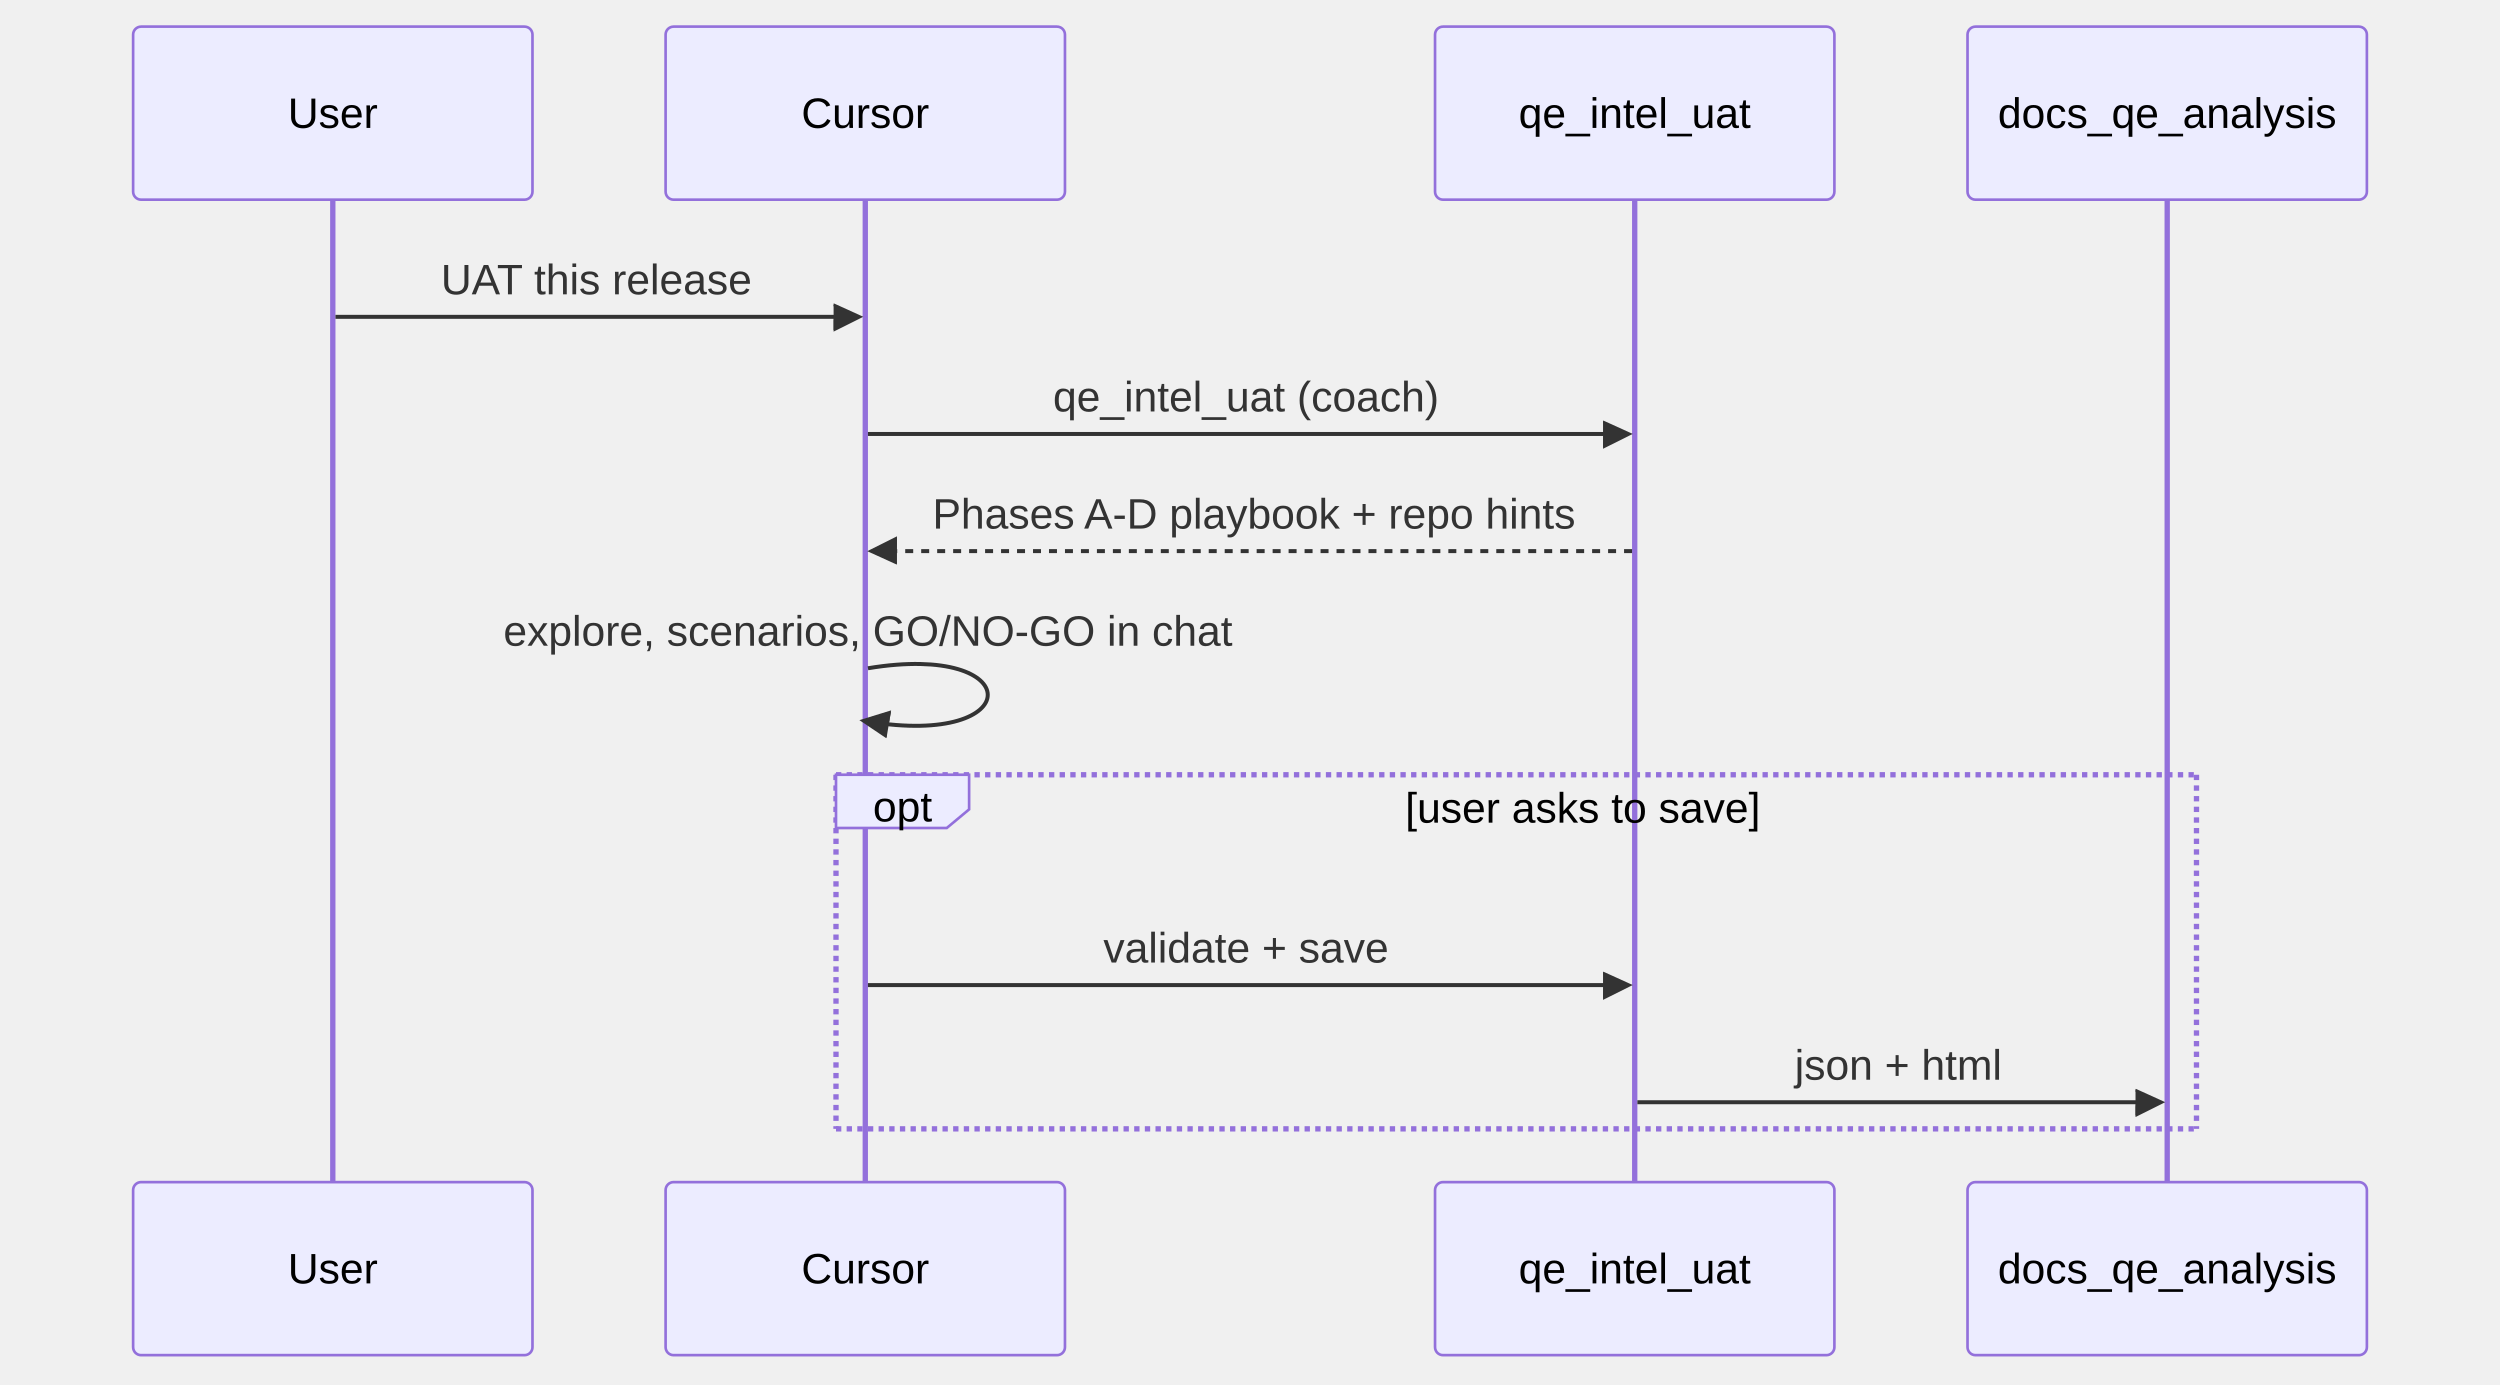
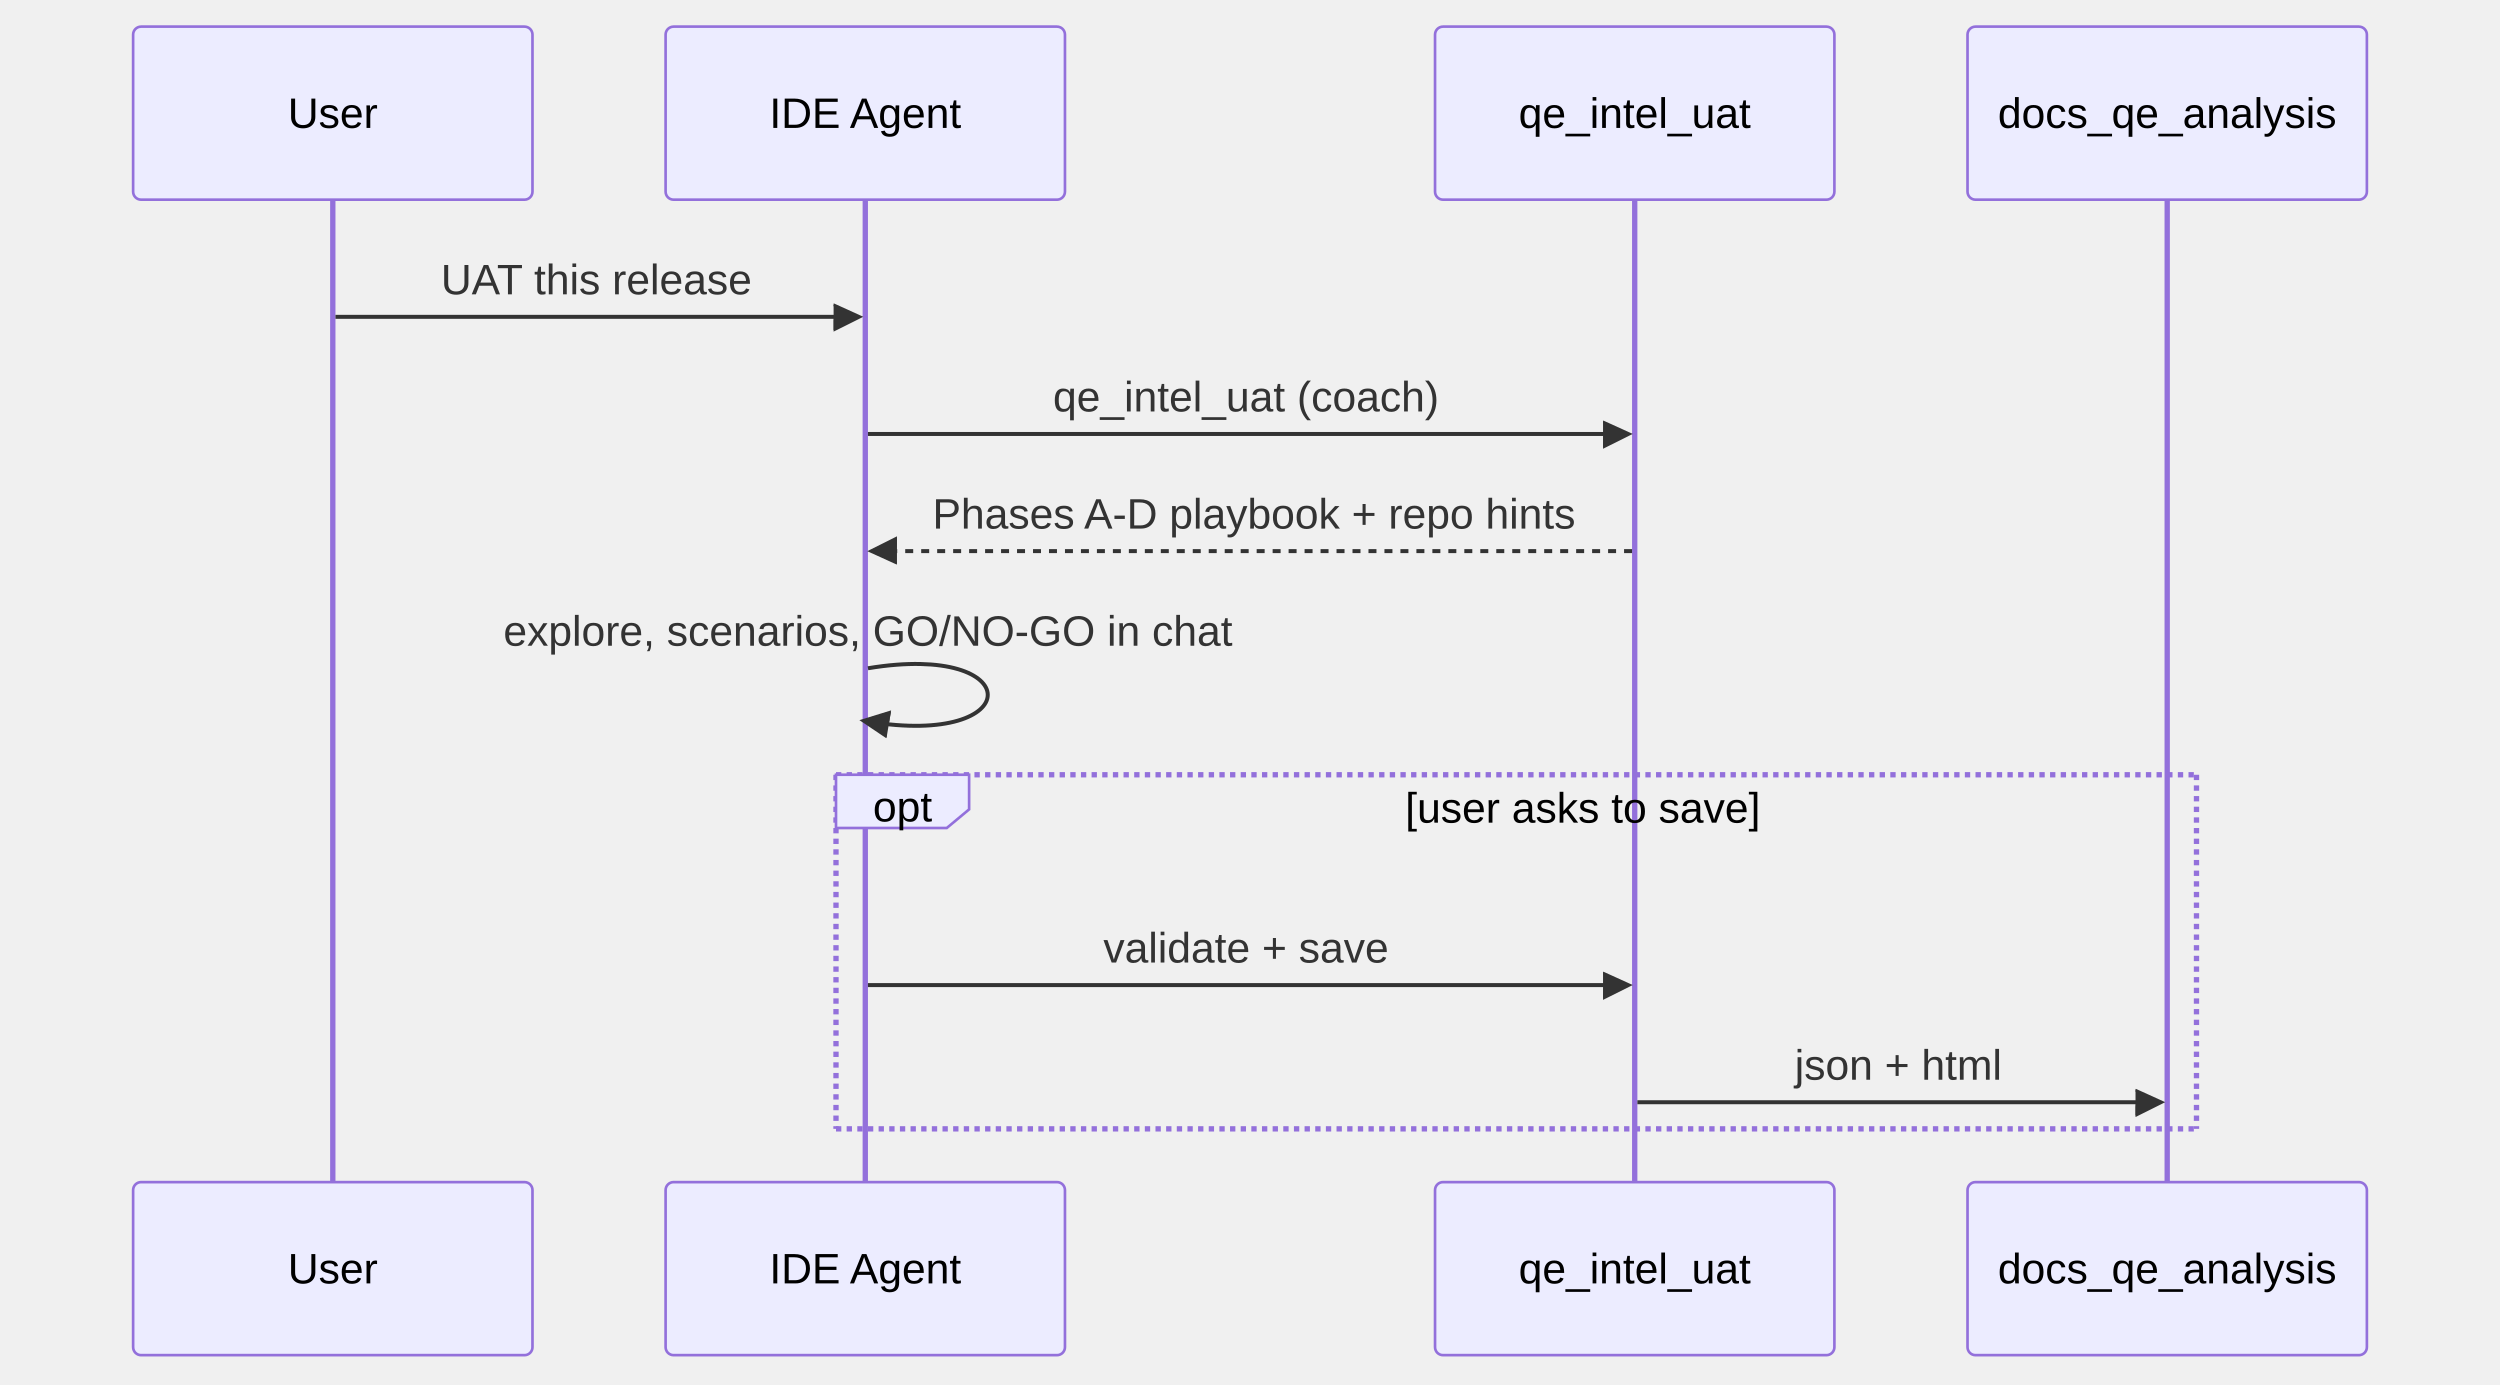
<svg xmlns="http://www.w3.org/2000/svg" id="my-svg" width="100%" style="max-width: 939px; background-color: transparent;" viewBox="-50 -10 939 520" role="graphics-document document" aria-roledescription="sequence">
  <g>
    <rect x="689" y="434" fill="#eaeaea" stroke="#666" width="150" height="65" name="FS" rx="3" ry="3" class="actor actor-bottom" />
    <text x="764" y="466.5" dominant-baseline="central" alignment-baseline="central" class="actor actor-box" style="text-anchor: middle; font-size: 16px; font-weight: 400;">
      <tspan x="764" dy="0">docs_qe_analysis</tspan>
    </text>
  </g>
  <g>
    <rect x="489" y="434" fill="#eaeaea" stroke="#666" width="150" height="65" name="Intel" rx="3" ry="3" class="actor actor-bottom" />
    <text x="564" y="466.5" dominant-baseline="central" alignment-baseline="central" class="actor actor-box" style="text-anchor: middle; font-size: 16px; font-weight: 400;">
      <tspan x="564" dy="0">qe_intel_uat</tspan>
    </text>
  </g>
  <g>
-     <rect x="200" y="434" fill="#eaeaea" stroke="#666" width="150" height="65" name="Cursor" rx="3" ry="3" class="actor actor-bottom" />
+     <rect x="200" y="434" fill="#eaeaea" stroke="#666" width="150" height="65" name="IDEAgent" rx="3" ry="3" class="actor actor-bottom" />
    <text x="275" y="466.5" dominant-baseline="central" alignment-baseline="central" class="actor actor-box" style="text-anchor: middle; font-size: 16px; font-weight: 400;">
-       <tspan x="275" dy="0">Cursor</tspan>
+       <tspan x="275" dy="0">IDE Agent</tspan>
    </text>
  </g>
  <g>
    <rect x="0" y="434" fill="#eaeaea" stroke="#666" width="150" height="65" name="User" rx="3" ry="3" class="actor actor-bottom" />
    <text x="75" y="466.5" dominant-baseline="central" alignment-baseline="central" class="actor actor-box" style="text-anchor: middle; font-size: 16px; font-weight: 400;">
      <tspan x="75" dy="0">User</tspan>
    </text>
  </g>
  <g>
    <line id="actor3" x1="764" y1="65" x2="764" y2="434" class="actor-line 200" stroke-width="0.5px" stroke="#999" name="FS" data-et="life-line" data-id="FS" />
    <g id="root-3" data-et="participant" data-type="participant" data-id="FS">
      <rect x="689" y="0" fill="#eaeaea" stroke="#666" width="150" height="65" name="FS" rx="3" ry="3" class="actor actor-top" />
      <text x="764" y="32.5" dominant-baseline="central" alignment-baseline="central" class="actor actor-box" style="text-anchor: middle; font-size: 16px; font-weight: 400;">
        <tspan x="764" dy="0">docs_qe_analysis</tspan>
      </text>
    </g>
  </g>
  <g>
    <line id="actor2" x1="564" y1="65" x2="564" y2="434" class="actor-line 200" stroke-width="0.5px" stroke="#999" name="Intel" data-et="life-line" data-id="Intel" />
    <g id="root-2" data-et="participant" data-type="participant" data-id="Intel">
      <rect x="489" y="0" fill="#eaeaea" stroke="#666" width="150" height="65" name="Intel" rx="3" ry="3" class="actor actor-top" />
      <text x="564" y="32.5" dominant-baseline="central" alignment-baseline="central" class="actor actor-box" style="text-anchor: middle; font-size: 16px; font-weight: 400;">
        <tspan x="564" dy="0">qe_intel_uat</tspan>
      </text>
    </g>
  </g>
  <g>
-     <line id="actor1" x1="275" y1="65" x2="275" y2="434" class="actor-line 200" stroke-width="0.5px" stroke="#999" name="Cursor" data-et="life-line" data-id="Cursor" />
-     <g id="root-1" data-et="participant" data-type="participant" data-id="Cursor">
-       <rect x="200" y="0" fill="#eaeaea" stroke="#666" width="150" height="65" name="Cursor" rx="3" ry="3" class="actor actor-top" />
+     <line id="actor1" x1="275" y1="65" x2="275" y2="434" class="actor-line 200" stroke-width="0.5px" stroke="#999" name="IDEAgent" data-et="life-line" data-id="IDEAgent" />
+     <g id="root-1" data-et="participant" data-type="participant" data-id="IDEAgent">
+       <rect x="200" y="0" fill="#eaeaea" stroke="#666" width="150" height="65" name="IDEAgent" rx="3" ry="3" class="actor actor-top" />
      <text x="275" y="32.5" dominant-baseline="central" alignment-baseline="central" class="actor actor-box" style="text-anchor: middle; font-size: 16px; font-weight: 400;">
-         <tspan x="275" dy="0">Cursor</tspan>
+         <tspan x="275" dy="0">IDE Agent</tspan>
      </text>
    </g>
  </g>
  <g>
    <line id="actor0" x1="75" y1="65" x2="75" y2="434" class="actor-line 200" stroke-width="0.5px" stroke="#999" name="User" data-et="life-line" data-id="User" />
    <g id="root-0" data-et="participant" data-type="participant" data-id="User">
      <rect x="0" y="0" fill="#eaeaea" stroke="#666" width="150" height="65" name="User" rx="3" ry="3" class="actor actor-top" />
      <text x="75" y="32.5" dominant-baseline="central" alignment-baseline="central" class="actor actor-box" style="text-anchor: middle; font-size: 16px; font-weight: 400;">
        <tspan x="75" dy="0">User</tspan>
      </text>
    </g>
  </g>
  <style>#my-svg{font-family:"trebuchet ms",verdana,arial,sans-serif;font-size:16px;fill:#333;}@keyframes edge-animation-frame{from{stroke-dashoffset:0;}}@keyframes dash{to{stroke-dashoffset:0;}}#my-svg .edge-animation-slow{stroke-dasharray:9,5!important;stroke-dashoffset:900;animation:dash 50s linear infinite;stroke-linecap:round;}#my-svg .edge-animation-fast{stroke-dasharray:9,5!important;stroke-dashoffset:900;animation:dash 20s linear infinite;stroke-linecap:round;}#my-svg .error-icon{fill:#552222;}#my-svg .error-text{fill:#552222;stroke:#552222;}#my-svg .edge-thickness-normal{stroke-width:1px;}#my-svg .edge-thickness-thick{stroke-width:3.5px;}#my-svg .edge-pattern-solid{stroke-dasharray:0;}#my-svg .edge-thickness-invisible{stroke-width:0;fill:none;}#my-svg .edge-pattern-dashed{stroke-dasharray:3;}#my-svg .edge-pattern-dotted{stroke-dasharray:2;}#my-svg .marker{fill:#333333;stroke:#333333;}#my-svg .marker.cross{stroke:#333333;}#my-svg svg{font-family:"trebuchet ms",verdana,arial,sans-serif;font-size:16px;}#my-svg p{margin:0;}#my-svg .actor{stroke:#9370DB;fill:#ECECFF;stroke-width:1;}#my-svg rect.actor.outer-path[data-look="neo"]{filter:drop-shadow(1px 2px 2px rgba(185, 185, 185, 1));}#my-svg rect.note[data-look="neo"]{stroke:#aaaa33;fill:#fff5ad;filter:drop-shadow(1px 2px 2px rgba(185, 185, 185, 1));}#my-svg text.actor&gt;tspan{fill:black;stroke:none;}#my-svg .actor-line{stroke:#9370DB;}#my-svg .innerArc{stroke-width:1.5;stroke-dasharray:none;}#my-svg .messageLine0{stroke-width:1.5;stroke-dasharray:none;stroke:#333;}#my-svg .messageLine1{stroke-width:1.5;stroke-dasharray:2,2;stroke:#333;}#my-svg [id$="-arrowhead"] path{fill:#333;stroke:#333;}#my-svg .sequenceNumber{fill:white;}#my-svg [id$="-sequencenumber"]{fill:#333;}#my-svg [id$="-crosshead"] path{fill:#333;stroke:#333;}#my-svg .messageText{fill:#333;stroke:none;}#my-svg .labelBox{stroke:#9370DB;fill:#ECECFF;filter:none;}#my-svg .labelText,#my-svg .labelText&gt;tspan{fill:black;stroke:none;}#my-svg .loopText,#my-svg .loopText&gt;tspan{fill:black;stroke:none;}#my-svg .sectionTitle,#my-svg .sectionTitle&gt;tspan{fill:black;stroke:none;}#my-svg .loopLine{stroke-width:2px;stroke-dasharray:2,2;stroke:#9370DB;fill:#9370DB;}#my-svg .note{stroke:#aaaa33;fill:#fff5ad;}#my-svg .noteText,#my-svg .noteText&gt;tspan{fill:black;stroke:none;font-weight:normal;}#my-svg .activation0{fill:#f4f4f4;stroke:#666;}#my-svg .activation1{fill:#f4f4f4;stroke:#666;}#my-svg .activation2{fill:#f4f4f4;stroke:#666;}#my-svg .actorPopupMenu{position:absolute;}#my-svg .actorPopupMenuPanel{position:absolute;fill:#ECECFF;box-shadow:0px 8px 16px 0px rgba(0,0,0,0.2);filter:drop-shadow(3px 5px 2px rgb(0 0 0 / 0.4));}#my-svg .actor-man circle,#my-svg line{fill:#ECECFF;stroke-width:2px;}#my-svg g rect.rect{filter:drop-shadow(1px 2px 2px rgba(185, 185, 185, 1));stroke:#9370DB;}#my-svg .node .neo-node{stroke:#9370DB;}#my-svg [data-look="neo"].node rect,#my-svg [data-look="neo"].cluster rect,#my-svg [data-look="neo"].node polygon{stroke:#9370DB;filter:drop-shadow(1px 2px 2px rgba(185, 185, 185, 1));}#my-svg [data-look="neo"].node path{stroke:#9370DB;stroke-width:1px;}#my-svg [data-look="neo"].node .outer-path{filter:drop-shadow(1px 2px 2px rgba(185, 185, 185, 1));}#my-svg [data-look="neo"].node .neo-line path{stroke:#9370DB;filter:none;}#my-svg [data-look="neo"].node circle{stroke:#9370DB;filter:drop-shadow(1px 2px 2px rgba(185, 185, 185, 1));}#my-svg [data-look="neo"].node circle .state-start{fill:#000000;}#my-svg [data-look="neo"].icon-shape .icon{fill:#9370DB;filter:drop-shadow(1px 2px 2px rgba(185, 185, 185, 1));}#my-svg [data-look="neo"].icon-shape .icon-neo path{stroke:#9370DB;filter:drop-shadow(1px 2px 2px rgba(185, 185, 185, 1));}#my-svg :root{--mermaid-font-family:"trebuchet ms",verdana,arial,sans-serif;}</style>
  <g />
  <defs>
    <symbol id="my-svg-computer" width="24" height="24">
      <path transform="scale(.5)" d="M2 2v13h20v-13h-20zm18 11h-16v-9h16v9zm-10.228 6l.466-1h3.524l.467 1h-4.457zm14.228 3h-24l2-6h2.104l-1.33 4h18.45l-1.297-4h2.073l2 6zm-5-10h-14v-7h14v7z" />
    </symbol>
  </defs>
  <defs>
    <symbol id="my-svg-database" fill-rule="evenodd" clip-rule="evenodd">
      <path transform="scale(.5)" d="M12.258.001l.256.004.255.005.253.008.251.01.249.012.247.015.246.016.242.019.241.02.239.023.236.024.233.027.231.028.229.031.225.032.223.034.22.036.217.038.214.04.211.041.208.043.205.045.201.046.198.048.194.05.191.051.187.053.183.054.18.056.175.057.172.059.168.06.163.061.16.063.155.064.15.066.074.033.073.033.071.034.07.034.069.035.068.035.067.035.066.035.064.036.064.036.062.036.06.036.06.037.058.037.058.037.055.038.055.038.053.038.052.038.051.039.05.039.048.039.047.039.045.04.044.04.043.04.041.04.04.041.039.041.037.041.036.041.034.041.033.042.032.042.03.042.029.042.027.042.026.043.024.043.023.043.021.043.02.043.018.044.017.043.015.044.013.044.012.044.011.045.009.044.007.045.006.045.004.045.002.045.001.045v17l-.001.045-.002.045-.004.045-.006.045-.007.045-.009.044-.011.045-.012.044-.013.044-.015.044-.017.043-.018.044-.02.043-.021.043-.023.043-.024.043-.026.043-.027.042-.029.042-.03.042-.032.042-.033.042-.034.041-.036.041-.037.041-.039.041-.04.041-.041.04-.043.04-.044.04-.045.04-.047.039-.048.039-.05.039-.051.039-.052.038-.053.038-.055.038-.055.038-.058.037-.058.037-.06.037-.06.036-.062.036-.064.036-.064.036-.066.035-.067.035-.068.035-.069.035-.07.034-.071.034-.073.033-.074.033-.15.066-.155.064-.16.063-.163.061-.168.06-.172.059-.175.057-.18.056-.183.054-.187.053-.191.051-.194.05-.198.048-.201.046-.205.045-.208.043-.211.041-.214.04-.217.038-.22.036-.223.034-.225.032-.229.031-.231.028-.233.027-.236.024-.239.023-.241.02-.242.019-.246.016-.247.015-.249.012-.251.01-.253.008-.255.005-.256.004-.258.001-.258-.001-.256-.004-.255-.005-.253-.008-.251-.01-.249-.012-.247-.015-.245-.016-.243-.019-.241-.02-.238-.023-.236-.024-.234-.027-.231-.028-.228-.031-.226-.032-.223-.034-.22-.036-.217-.038-.214-.04-.211-.041-.208-.043-.204-.045-.201-.046-.198-.048-.195-.05-.19-.051-.187-.053-.184-.054-.179-.056-.176-.057-.172-.059-.167-.06-.164-.061-.159-.063-.155-.064-.151-.066-.074-.033-.072-.033-.072-.034-.07-.034-.069-.035-.068-.035-.067-.035-.066-.035-.064-.036-.063-.036-.062-.036-.061-.036-.06-.037-.058-.037-.057-.037-.056-.038-.055-.038-.053-.038-.052-.038-.051-.039-.049-.039-.049-.039-.046-.039-.046-.04-.044-.04-.043-.04-.041-.04-.04-.041-.039-.041-.037-.041-.036-.041-.034-.041-.033-.042-.032-.042-.03-.042-.029-.042-.027-.042-.026-.043-.024-.043-.023-.043-.021-.043-.02-.043-.018-.044-.017-.043-.015-.044-.013-.044-.012-.044-.011-.045-.009-.044-.007-.045-.006-.045-.004-.045-.002-.045-.001-.045v-17l.001-.045.002-.045.004-.045.006-.045.007-.045.009-.044.011-.045.012-.044.013-.044.015-.044.017-.043.018-.044.02-.043.021-.043.023-.043.024-.043.026-.043.027-.042.029-.042.03-.042.032-.042.033-.042.034-.041.036-.041.037-.041.039-.041.04-.041.041-.04.043-.04.044-.04.046-.04.046-.039.049-.039.049-.039.051-.039.052-.038.053-.038.055-.038.056-.038.057-.037.058-.037.06-.037.061-.036.062-.036.063-.036.064-.036.066-.035.067-.035.068-.035.069-.035.07-.034.072-.034.072-.033.074-.033.151-.066.155-.064.159-.063.164-.061.167-.06.172-.059.176-.057.179-.056.184-.054.187-.053.19-.051.195-.05.198-.048.201-.046.204-.045.208-.043.211-.041.214-.04.217-.038.22-.036.223-.034.226-.032.228-.031.231-.028.234-.027.236-.024.238-.023.241-.02.243-.019.245-.016.247-.015.249-.012.251-.01.253-.008.255-.005.256-.004.258-.001.258.001zm-9.258 20.499v.01l.001.021.003.021.004.022.005.021.006.022.007.022.009.023.01.022.011.023.012.023.013.023.015.023.016.024.017.023.018.024.019.024.021.024.022.025.023.024.024.025.052.049.056.05.061.051.066.051.07.051.075.051.079.052.084.052.088.052.092.052.097.052.102.051.105.052.11.052.114.051.119.051.123.051.127.05.131.05.135.05.139.048.144.049.147.047.152.047.155.047.16.045.163.045.167.043.171.043.176.041.178.041.183.039.187.039.19.037.194.035.197.035.202.033.204.031.209.03.212.029.216.027.219.025.222.024.226.021.23.02.233.018.236.016.24.015.243.012.246.01.249.008.253.005.256.004.259.001.26-.001.257-.004.254-.005.25-.008.247-.011.244-.012.241-.014.237-.016.233-.018.231-.021.226-.021.224-.024.22-.026.216-.027.212-.028.21-.031.205-.031.202-.034.198-.034.194-.036.191-.037.187-.039.183-.04.179-.04.175-.042.172-.043.168-.044.163-.045.16-.046.155-.046.152-.047.148-.048.143-.049.139-.049.136-.05.131-.05.126-.05.123-.051.118-.052.114-.051.11-.052.106-.052.101-.052.096-.052.092-.052.088-.053.083-.051.079-.052.074-.052.07-.051.065-.051.06-.051.056-.05.051-.05.023-.024.023-.025.021-.024.02-.024.019-.024.018-.024.017-.024.015-.023.014-.024.013-.023.012-.023.01-.023.01-.022.008-.022.006-.022.006-.022.004-.022.004-.021.001-.021.001-.021v-4.127l-.077.055-.08.053-.083.054-.085.053-.087.052-.09.052-.093.051-.095.05-.097.05-.1.049-.102.049-.105.048-.106.047-.109.047-.111.046-.114.045-.115.045-.118.044-.12.043-.122.042-.124.042-.126.041-.128.04-.13.04-.132.038-.134.038-.135.037-.138.037-.139.035-.142.035-.143.034-.144.033-.147.032-.148.031-.15.03-.151.03-.153.029-.154.027-.156.027-.158.026-.159.025-.161.024-.162.023-.163.022-.165.021-.166.02-.167.019-.169.018-.169.017-.171.016-.173.015-.173.014-.175.013-.175.012-.177.011-.178.01-.179.008-.179.008-.181.006-.182.005-.182.004-.184.003-.184.002h-.37l-.184-.002-.184-.003-.182-.004-.182-.005-.181-.006-.179-.008-.179-.008-.178-.01-.176-.011-.176-.012-.175-.013-.173-.014-.172-.015-.171-.016-.17-.017-.169-.018-.167-.019-.166-.02-.165-.021-.163-.022-.162-.023-.161-.024-.159-.025-.157-.026-.156-.027-.155-.027-.153-.029-.151-.03-.15-.03-.148-.031-.146-.032-.145-.033-.143-.034-.141-.035-.14-.035-.137-.037-.136-.037-.134-.038-.132-.038-.13-.04-.128-.04-.126-.041-.124-.042-.122-.042-.12-.044-.117-.043-.116-.045-.113-.045-.112-.046-.109-.047-.106-.047-.105-.048-.102-.049-.1-.049-.097-.05-.095-.05-.093-.052-.09-.051-.087-.052-.085-.053-.083-.054-.08-.054-.077-.054v4.127zm0-5.654v.011l.001.021.003.021.004.021.005.022.006.022.007.022.009.022.01.022.011.023.012.023.013.023.015.024.016.023.017.024.018.024.019.024.021.024.022.024.023.025.024.024.052.05.056.05.061.05.066.051.07.051.075.052.079.051.084.052.088.052.092.052.097.052.102.052.105.052.11.051.114.051.119.052.123.05.127.051.131.05.135.049.139.049.144.048.147.048.152.047.155.046.16.045.163.045.167.044.171.042.176.042.178.04.183.04.187.038.19.037.194.036.197.034.202.033.204.032.209.03.212.028.216.027.219.025.222.024.226.022.23.02.233.018.236.016.24.014.243.012.246.01.249.008.253.006.256.003.259.001.26-.001.257-.003.254-.006.25-.008.247-.01.244-.012.241-.015.237-.016.233-.018.231-.02.226-.022.224-.024.22-.025.216-.027.212-.029.21-.03.205-.032.202-.033.198-.035.194-.036.191-.037.187-.039.183-.039.179-.041.175-.042.172-.043.168-.044.163-.045.16-.045.155-.047.152-.047.148-.048.143-.048.139-.05.136-.049.131-.05.126-.051.123-.051.118-.051.114-.052.11-.052.106-.052.101-.052.096-.052.092-.052.088-.052.083-.052.079-.052.074-.051.07-.052.065-.051.06-.05.056-.051.051-.049.023-.025.023-.024.021-.025.02-.024.019-.024.018-.024.017-.024.015-.023.014-.023.013-.024.012-.022.01-.023.01-.023.008-.022.006-.022.006-.022.004-.021.004-.022.001-.021.001-.021v-4.139l-.077.054-.08.054-.083.054-.085.052-.087.053-.09.051-.093.051-.095.051-.097.05-.1.049-.102.049-.105.048-.106.047-.109.047-.111.046-.114.045-.115.044-.118.044-.12.044-.122.042-.124.042-.126.041-.128.04-.13.039-.132.039-.134.038-.135.037-.138.036-.139.036-.142.035-.143.033-.144.033-.147.033-.148.031-.15.03-.151.03-.153.028-.154.028-.156.027-.158.026-.159.025-.161.024-.162.023-.163.022-.165.021-.166.02-.167.019-.169.018-.169.017-.171.016-.173.015-.173.014-.175.013-.175.012-.177.011-.178.009-.179.009-.179.007-.181.007-.182.005-.182.004-.184.003-.184.002h-.37l-.184-.002-.184-.003-.182-.004-.182-.005-.181-.007-.179-.007-.179-.009-.178-.009-.176-.011-.176-.012-.175-.013-.173-.014-.172-.015-.171-.016-.17-.017-.169-.018-.167-.019-.166-.02-.165-.021-.163-.022-.162-.023-.161-.024-.159-.025-.157-.026-.156-.027-.155-.028-.153-.028-.151-.03-.15-.03-.148-.031-.146-.033-.145-.033-.143-.033-.141-.035-.14-.036-.137-.036-.136-.037-.134-.038-.132-.039-.13-.039-.128-.04-.126-.041-.124-.042-.122-.043-.12-.043-.117-.044-.116-.044-.113-.046-.112-.046-.109-.046-.106-.047-.105-.048-.102-.049-.1-.049-.097-.05-.095-.051-.093-.051-.09-.051-.087-.053-.085-.052-.083-.054-.08-.054-.077-.054v4.139zm0-5.666v.011l.001.02.003.022.004.021.005.022.006.021.007.022.009.023.01.022.011.023.012.023.013.023.015.023.016.024.017.024.018.023.019.024.021.025.022.024.023.024.024.025.052.05.056.05.061.05.066.051.07.051.075.052.079.051.084.052.088.052.092.052.097.052.102.052.105.051.11.052.114.051.119.051.123.051.127.05.131.05.135.05.139.049.144.048.147.048.152.047.155.046.16.045.163.045.167.043.171.043.176.042.178.04.183.04.187.038.19.037.194.036.197.034.202.033.204.032.209.03.212.028.216.027.219.025.222.024.226.021.23.02.233.018.236.017.24.014.243.012.246.01.249.008.253.006.256.003.259.001.26-.001.257-.003.254-.006.25-.008.247-.01.244-.013.241-.014.237-.016.233-.018.231-.02.226-.022.224-.024.22-.025.216-.027.212-.029.21-.03.205-.032.202-.033.198-.035.194-.036.191-.037.187-.039.183-.039.179-.041.175-.042.172-.043.168-.044.163-.045.16-.045.155-.047.152-.047.148-.048.143-.049.139-.049.136-.049.131-.051.126-.05.123-.051.118-.052.114-.051.11-.052.106-.052.101-.052.096-.052.092-.052.088-.052.083-.052.079-.052.074-.052.07-.051.065-.051.06-.051.056-.05.051-.049.023-.025.023-.025.021-.024.02-.024.019-.024.018-.024.017-.024.015-.023.014-.024.013-.023.012-.023.01-.022.01-.023.008-.022.006-.022.006-.022.004-.022.004-.021.001-.021.001-.021v-4.153l-.077.054-.08.054-.083.053-.085.053-.087.053-.09.051-.093.051-.095.051-.097.05-.1.049-.102.048-.105.048-.106.048-.109.046-.111.046-.114.046-.115.044-.118.044-.12.043-.122.043-.124.042-.126.041-.128.04-.13.039-.132.039-.134.038-.135.037-.138.036-.139.036-.142.034-.143.034-.144.033-.147.032-.148.032-.15.03-.151.03-.153.028-.154.028-.156.027-.158.026-.159.024-.161.024-.162.023-.163.023-.165.021-.166.02-.167.019-.169.018-.169.017-.171.016-.173.015-.173.014-.175.013-.175.012-.177.01-.178.01-.179.009-.179.007-.181.006-.182.006-.182.004-.184.003-.184.001-.185.001-.185-.001-.184-.001-.184-.003-.182-.004-.182-.006-.181-.006-.179-.007-.179-.009-.178-.01-.176-.01-.176-.012-.175-.013-.173-.014-.172-.015-.171-.016-.17-.017-.169-.018-.167-.019-.166-.02-.165-.021-.163-.023-.162-.023-.161-.024-.159-.024-.157-.026-.156-.027-.155-.028-.153-.028-.151-.03-.15-.03-.148-.032-.146-.032-.145-.033-.143-.034-.141-.034-.14-.036-.137-.036-.136-.037-.134-.038-.132-.039-.13-.039-.128-.041-.126-.041-.124-.041-.122-.043-.12-.043-.117-.044-.116-.044-.113-.046-.112-.046-.109-.046-.106-.048-.105-.048-.102-.048-.1-.05-.097-.049-.095-.051-.093-.051-.09-.052-.087-.052-.085-.053-.083-.053-.08-.054-.077-.054v4.153zm8.74-8.179l-.257.004-.254.005-.25.008-.247.011-.244.012-.241.014-.237.016-.233.018-.231.021-.226.022-.224.023-.22.026-.216.027-.212.028-.21.031-.205.032-.202.033-.198.034-.194.036-.191.038-.187.038-.183.04-.179.041-.175.042-.172.043-.168.043-.163.045-.16.046-.155.046-.152.048-.148.048-.143.048-.139.049-.136.05-.131.05-.126.051-.123.051-.118.051-.114.052-.11.052-.106.052-.101.052-.096.052-.092.052-.088.052-.083.052-.079.052-.074.051-.07.052-.065.051-.06.05-.056.05-.051.05-.023.025-.023.024-.021.024-.02.025-.019.024-.018.024-.017.023-.015.024-.014.023-.013.023-.012.023-.01.023-.01.022-.008.022-.006.023-.006.021-.004.022-.004.021-.001.021-.001.021.001.021.001.021.004.021.004.022.006.021.006.023.008.022.01.022.01.023.012.023.013.023.014.023.015.024.017.023.018.024.019.024.02.025.021.024.023.024.023.025.051.05.056.05.06.05.065.051.07.052.074.051.079.052.083.052.088.052.092.052.096.052.101.052.106.052.11.052.114.052.118.051.123.051.126.051.131.05.136.05.139.049.143.048.148.048.152.048.155.046.16.046.163.045.168.043.172.043.175.042.179.041.183.04.187.038.191.038.194.036.198.034.202.033.205.032.21.031.212.028.216.027.22.026.224.023.226.022.231.021.233.018.237.016.241.014.244.012.247.011.25.008.254.005.257.004.26.001.26-.001.257-.004.254-.005.25-.008.247-.011.244-.012.241-.014.237-.016.233-.018.231-.021.226-.022.224-.023.22-.026.216-.027.212-.028.21-.031.205-.032.202-.033.198-.034.194-.036.191-.038.187-.038.183-.04.179-.041.175-.042.172-.043.168-.043.163-.045.16-.046.155-.046.152-.048.148-.048.143-.048.139-.049.136-.05.131-.05.126-.051.123-.051.118-.051.114-.052.11-.052.106-.052.101-.052.096-.052.092-.052.088-.052.083-.052.079-.052.074-.051.07-.052.065-.051.06-.05.056-.05.051-.05.023-.025.023-.024.021-.024.02-.025.019-.024.018-.024.017-.023.015-.024.014-.023.013-.023.012-.023.01-.023.01-.022.008-.022.006-.023.006-.021.004-.022.004-.021.001-.021.001-.021-.001-.021-.001-.021-.004-.021-.004-.022-.006-.021-.006-.023-.008-.022-.01-.022-.01-.023-.012-.023-.013-.023-.014-.023-.015-.024-.017-.023-.018-.024-.019-.024-.02-.025-.021-.024-.023-.024-.023-.025-.051-.05-.056-.05-.06-.05-.065-.051-.07-.052-.074-.051-.079-.052-.083-.052-.088-.052-.092-.052-.096-.052-.101-.052-.106-.052-.11-.052-.114-.052-.118-.051-.123-.051-.126-.051-.131-.05-.136-.05-.139-.049-.143-.048-.148-.048-.152-.048-.155-.046-.16-.046-.163-.045-.168-.043-.172-.043-.175-.042-.179-.041-.183-.04-.187-.038-.191-.038-.194-.036-.198-.034-.202-.033-.205-.032-.21-.031-.212-.028-.216-.027-.22-.026-.224-.023-.226-.022-.231-.021-.233-.018-.237-.016-.241-.014-.244-.012-.247-.011-.25-.008-.254-.005-.257-.004-.26-.001-.26.001z" />
    </symbol>
  </defs>
  <defs>
    <symbol id="my-svg-clock" width="24" height="24">
      <path transform="scale(.5)" d="M12 2c5.514 0 10 4.486 10 10s-4.486 10-10 10-10-4.486-10-10 4.486-10 10-10zm0-2c-6.627 0-12 5.373-12 12s5.373 12 12 12 12-5.373 12-12-5.373-12-12-12zm5.848 12.459c.202.038.202.333.001.372-1.907.361-6.045 1.111-6.547 1.111-.719 0-1.301-.582-1.301-1.301 0-.512.77-5.447 1.125-7.445.034-.192.312-.181.343.014l.985 6.238 5.394 1.011z" />
    </symbol>
  </defs>
  <defs>
    <marker id="my-svg-arrowhead" refX="7.9" refY="5" markerUnits="userSpaceOnUse" markerWidth="12" markerHeight="12" orient="auto-start-reverse">
      <path d="M -1 0 L 10 5 L 0 10 z" />
    </marker>
  </defs>
  <defs>
    <marker id="my-svg-crosshead" markerWidth="15" markerHeight="8" orient="auto" refX="4" refY="4.5">
      <path fill="none" stroke="#000000" stroke-width="1pt" d="M 1,2 L 6,7 M 6,2 L 1,7" style="stroke-dasharray: 0, 0;" />
    </marker>
  </defs>
  <defs>
    <marker id="my-svg-filled-head" refX="15.5" refY="7" markerWidth="20" markerHeight="28" orient="auto">
      <path d="M 18,7 L9,13 L14,7 L9,1 Z" />
    </marker>
  </defs>
  <defs>
    <marker id="my-svg-sequencenumber" refX="15" refY="15" markerWidth="60" markerHeight="40" orient="auto">
      <circle cx="15" cy="15" r="6" />
    </marker>
  </defs>
  <defs>
    <marker id="my-svg-solidTopArrowHead" refX="7.9" refY="7.25" markerUnits="userSpaceOnUse" markerWidth="12" markerHeight="12" orient="auto-start-reverse">
      <path d="M 0 0 L 10 8 L 0 8 z" />
    </marker>
  </defs>
  <defs>
    <marker id="my-svg-solidBottomArrowHead" refX="7.9" refY="0.75" markerUnits="userSpaceOnUse" markerWidth="12" markerHeight="12" orient="auto-start-reverse">
      <path d="M 0 0 L 10 0 L 0 8 z" />
    </marker>
  </defs>
  <defs>
    <marker id="my-svg-stickTopArrowHead" refX="7.5" refY="7" markerUnits="userSpaceOnUse" markerWidth="12" markerHeight="12" orient="auto-start-reverse">
      <path d="M 0 0 L 7 7" stroke="black" stroke-width="1.5" fill="none" />
    </marker>
  </defs>
  <defs>
    <marker id="my-svg-stickBottomArrowHead" refX="7.5" refY="0" markerUnits="userSpaceOnUse" markerWidth="12" markerHeight="12" orient="auto-start-reverse">
      <path d="M 0 7 L 7 0" stroke="black" stroke-width="1.5" fill="none" />
    </marker>
  </defs>
  <g data-et="control-structure" data-id="i7">
    <line x1="264" y1="281" x2="775" y2="281" class="loopLine" />
    <line x1="775" y1="281" x2="775" y2="414" class="loopLine" />
    <line x1="264" y1="414" x2="775" y2="414" class="loopLine" />
    <line x1="264" y1="281" x2="264" y2="414" class="loopLine" />
    <polygon points="264,281 314,281 314,294 305.6,301 264,301" class="labelBox" />
    <text x="289" y="294" text-anchor="middle" dominant-baseline="middle" alignment-baseline="middle" class="labelText" style="font-size: 16px; font-weight: 400;">opt</text>
    <text x="544.5" y="299" text-anchor="middle" class="loopText" style="font-size: 16px; font-weight: 400;">
      <tspan x="544.5">[user asks to save]</tspan>
    </text>
  </g>
  <text x="174" y="80" text-anchor="middle" dominant-baseline="middle" alignment-baseline="middle" class="messageText" dy="1em" style="font-size: 16px; font-weight: 400;">UAT this release</text>
-   <line x1="76" y1="109" x2="271" y2="109" class="messageLine0" data-et="message" data-id="i0" data-from="User" data-to="Cursor" stroke-width="2" stroke="none" marker-end="url(#my-svg-arrowhead)" style="fill: none;" />
+   <line x1="76" y1="109" x2="271" y2="109" class="messageLine0" data-et="message" data-id="i0" data-from="User" data-to="IDEAgent" stroke-width="2" stroke="none" marker-end="url(#my-svg-arrowhead)" style="fill: none;" />
  <text x="418" y="124" text-anchor="middle" dominant-baseline="middle" alignment-baseline="middle" class="messageText" dy="1em" style="font-size: 16px; font-weight: 400;">qe_intel_uat (coach)</text>
-   <line x1="276" y1="153" x2="560" y2="153" class="messageLine0" data-et="message" data-id="i1" data-from="Cursor" data-to="Intel" stroke-width="2" stroke="none" marker-end="url(#my-svg-arrowhead)" style="fill: none;" />
+   <line x1="276" y1="153" x2="560" y2="153" class="messageLine0" data-et="message" data-id="i1" data-from="IDEAgent" data-to="Intel" stroke-width="2" stroke="none" marker-end="url(#my-svg-arrowhead)" style="fill: none;" />
  <text x="421" y="168" text-anchor="middle" dominant-baseline="middle" alignment-baseline="middle" class="messageText" dy="1em" style="font-size: 16px; font-weight: 400;">Phases A-D playbook + repo hints</text>
-   <line x1="563" y1="197" x2="279" y2="197" class="messageLine1" data-et="message" data-id="i2" data-from="Intel" data-to="Cursor" stroke-width="2" stroke="none" marker-end="url(#my-svg-arrowhead)" style="stroke-dasharray: 3, 3; fill: none;" />
+   <line x1="563" y1="197" x2="279" y2="197" class="messageLine1" data-et="message" data-id="i2" data-from="Intel" data-to="IDEAgent" stroke-width="2" stroke="none" marker-end="url(#my-svg-arrowhead)" style="stroke-dasharray: 3, 3; fill: none;" />
  <text x="276" y="212" text-anchor="middle" dominant-baseline="middle" alignment-baseline="middle" class="messageText" dy="1em" style="font-size: 16px; font-weight: 400;">explore, scenarios, GO/NO-GO in chat</text>
-   <path d="M 276,241 C 336,231 336,271 276,261" class="messageLine0" data-et="message" data-id="i3" data-from="Cursor" data-to="Cursor" stroke-width="2" stroke="none" marker-end="url(#my-svg-arrowhead)" style="fill: none;" />
+   <path d="M 276,241 C 336,231 336,271 276,261" class="messageLine0" data-et="message" data-id="i3" data-from="IDEAgent" data-to="IDEAgent" stroke-width="2" stroke="none" marker-end="url(#my-svg-arrowhead)" style="fill: none;" />
  <text x="418" y="331" text-anchor="middle" dominant-baseline="middle" alignment-baseline="middle" class="messageText" dy="1em" style="font-size: 16px; font-weight: 400;">validate + save</text>
-   <line x1="276" y1="360" x2="560" y2="360" class="messageLine0" data-et="message" data-id="i5" data-from="Cursor" data-to="Intel" stroke-width="2" stroke="none" marker-end="url(#my-svg-arrowhead)" style="fill: none;" />
+   <line x1="276" y1="360" x2="560" y2="360" class="messageLine0" data-et="message" data-id="i5" data-from="IDEAgent" data-to="Intel" stroke-width="2" stroke="none" marker-end="url(#my-svg-arrowhead)" style="fill: none;" />
  <text x="663" y="375" text-anchor="middle" dominant-baseline="middle" alignment-baseline="middle" class="messageText" dy="1em" style="font-size: 16px; font-weight: 400;">json + html</text>
  <line x1="565" y1="404" x2="760" y2="404" class="messageLine0" data-et="message" data-id="i6" data-from="Intel" data-to="FS" stroke-width="2" stroke="none" marker-end="url(#my-svg-arrowhead)" style="fill: none;" />
</svg>
